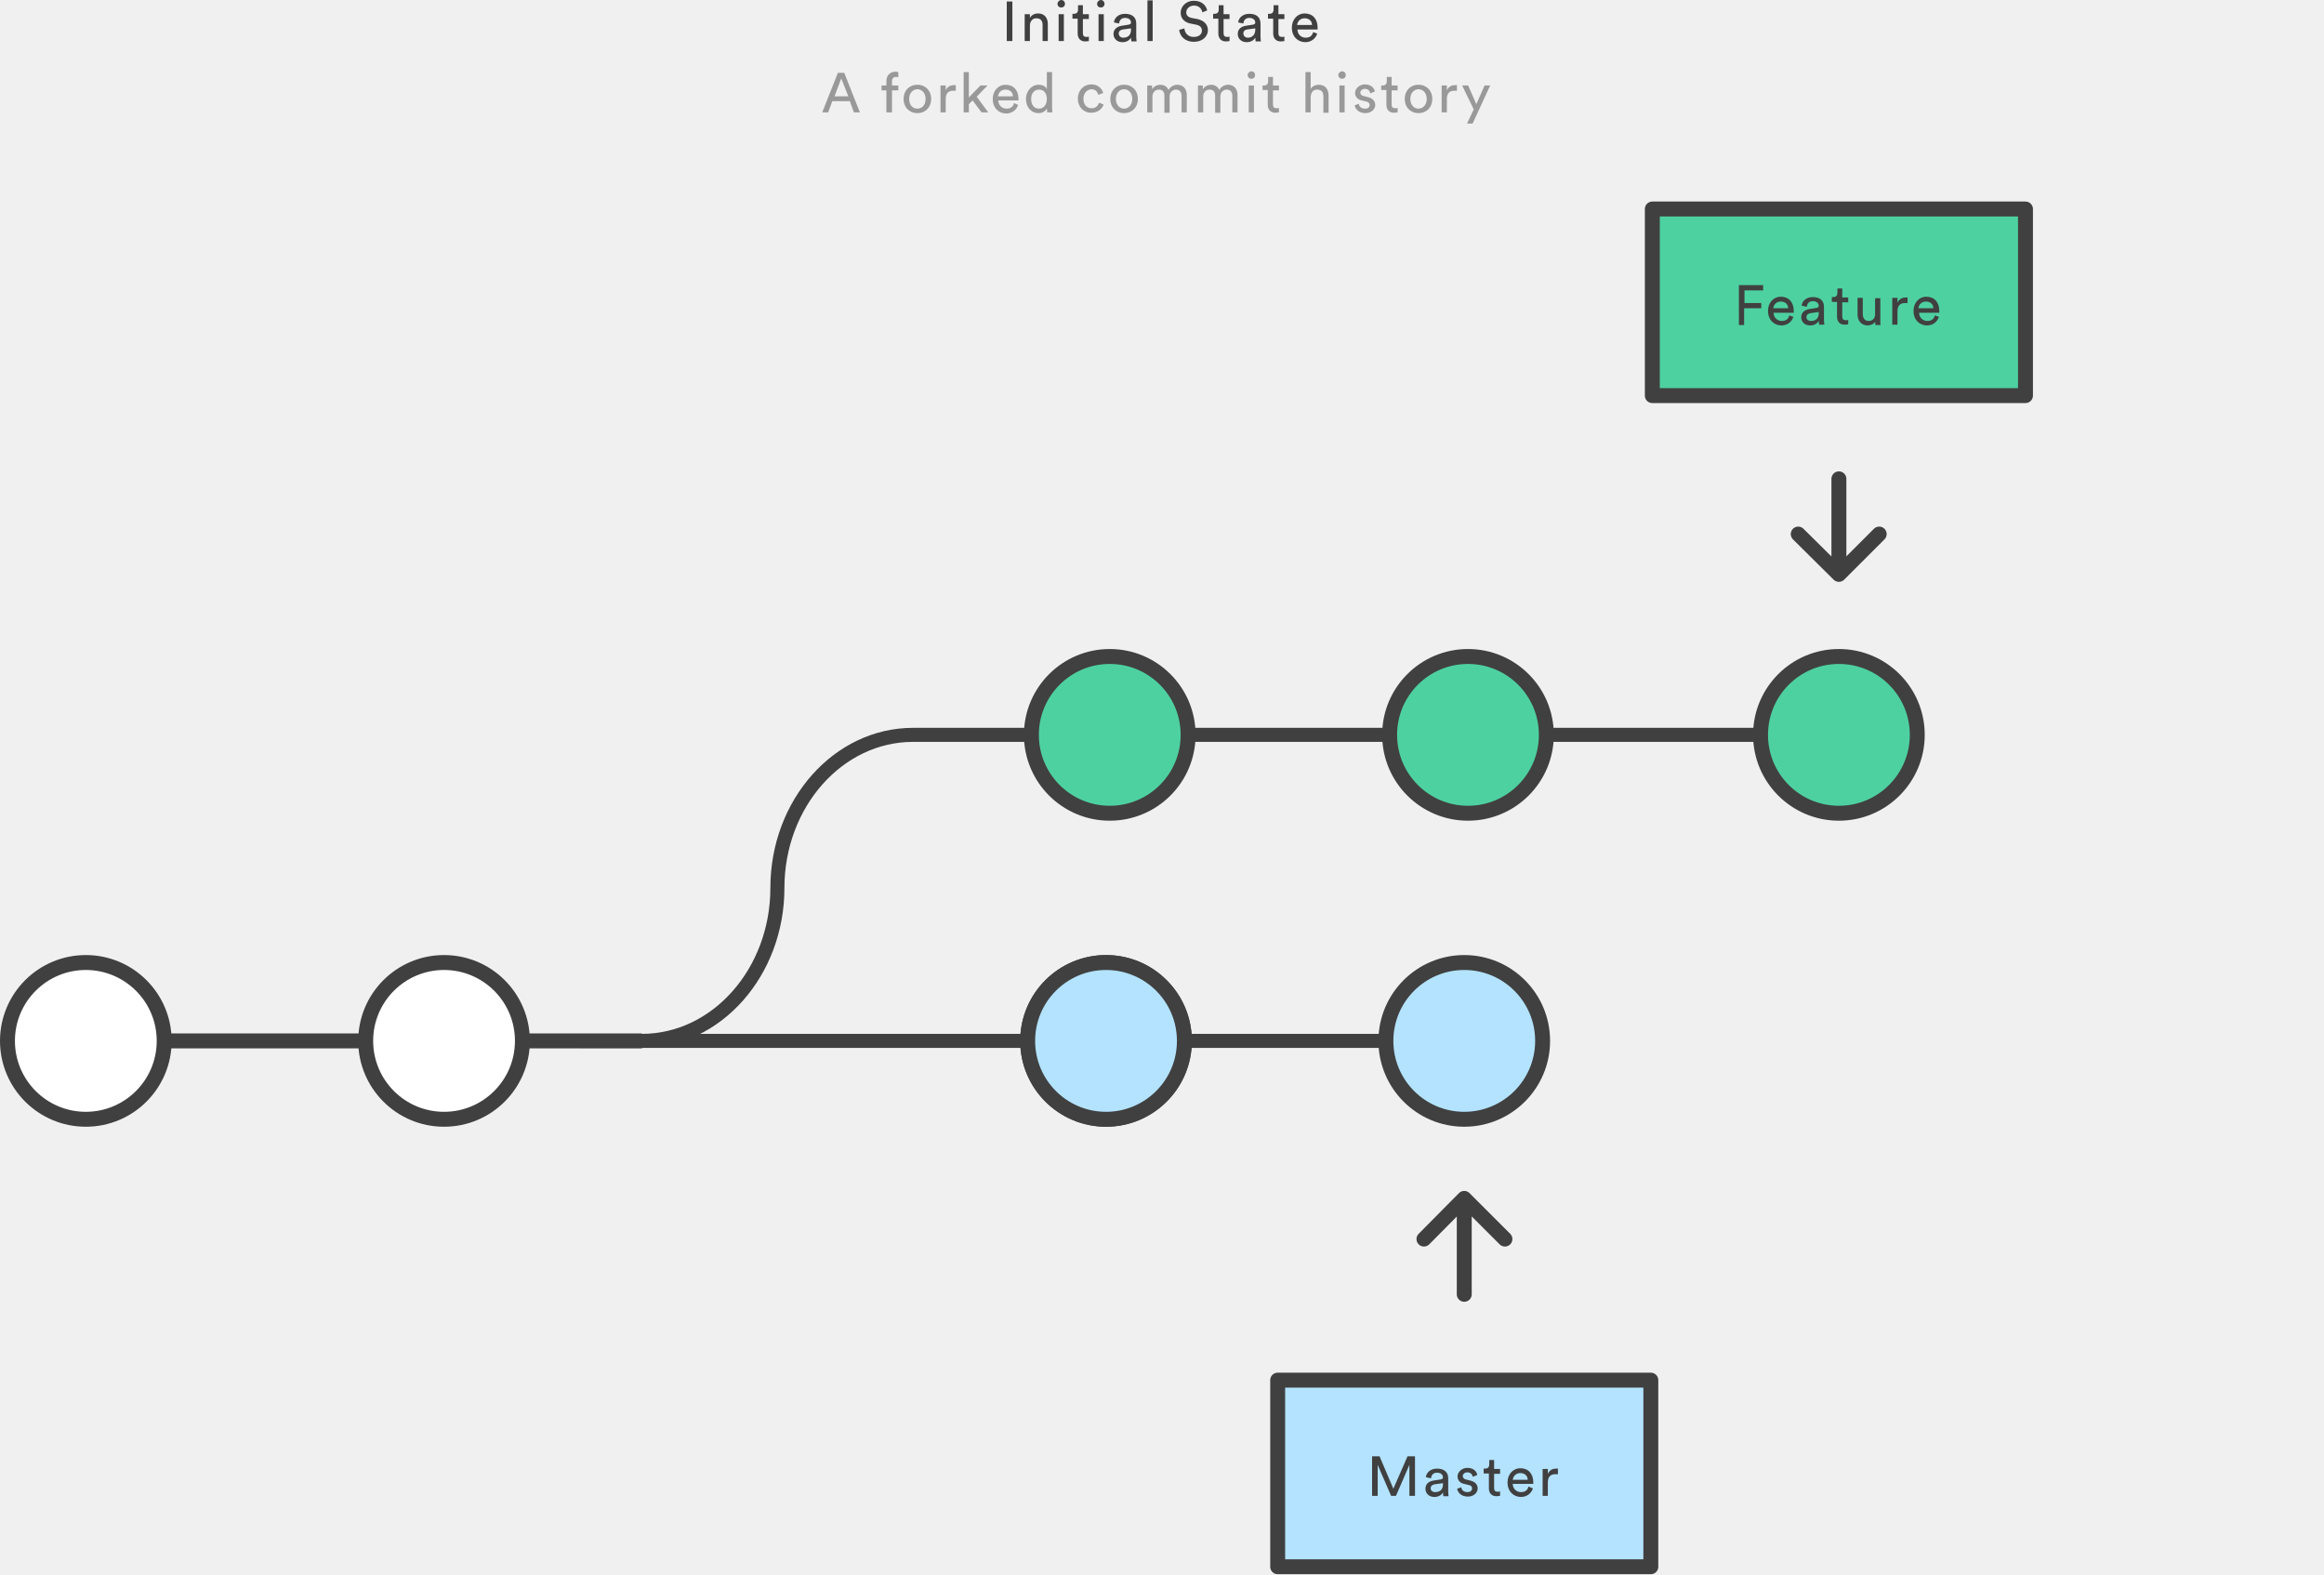
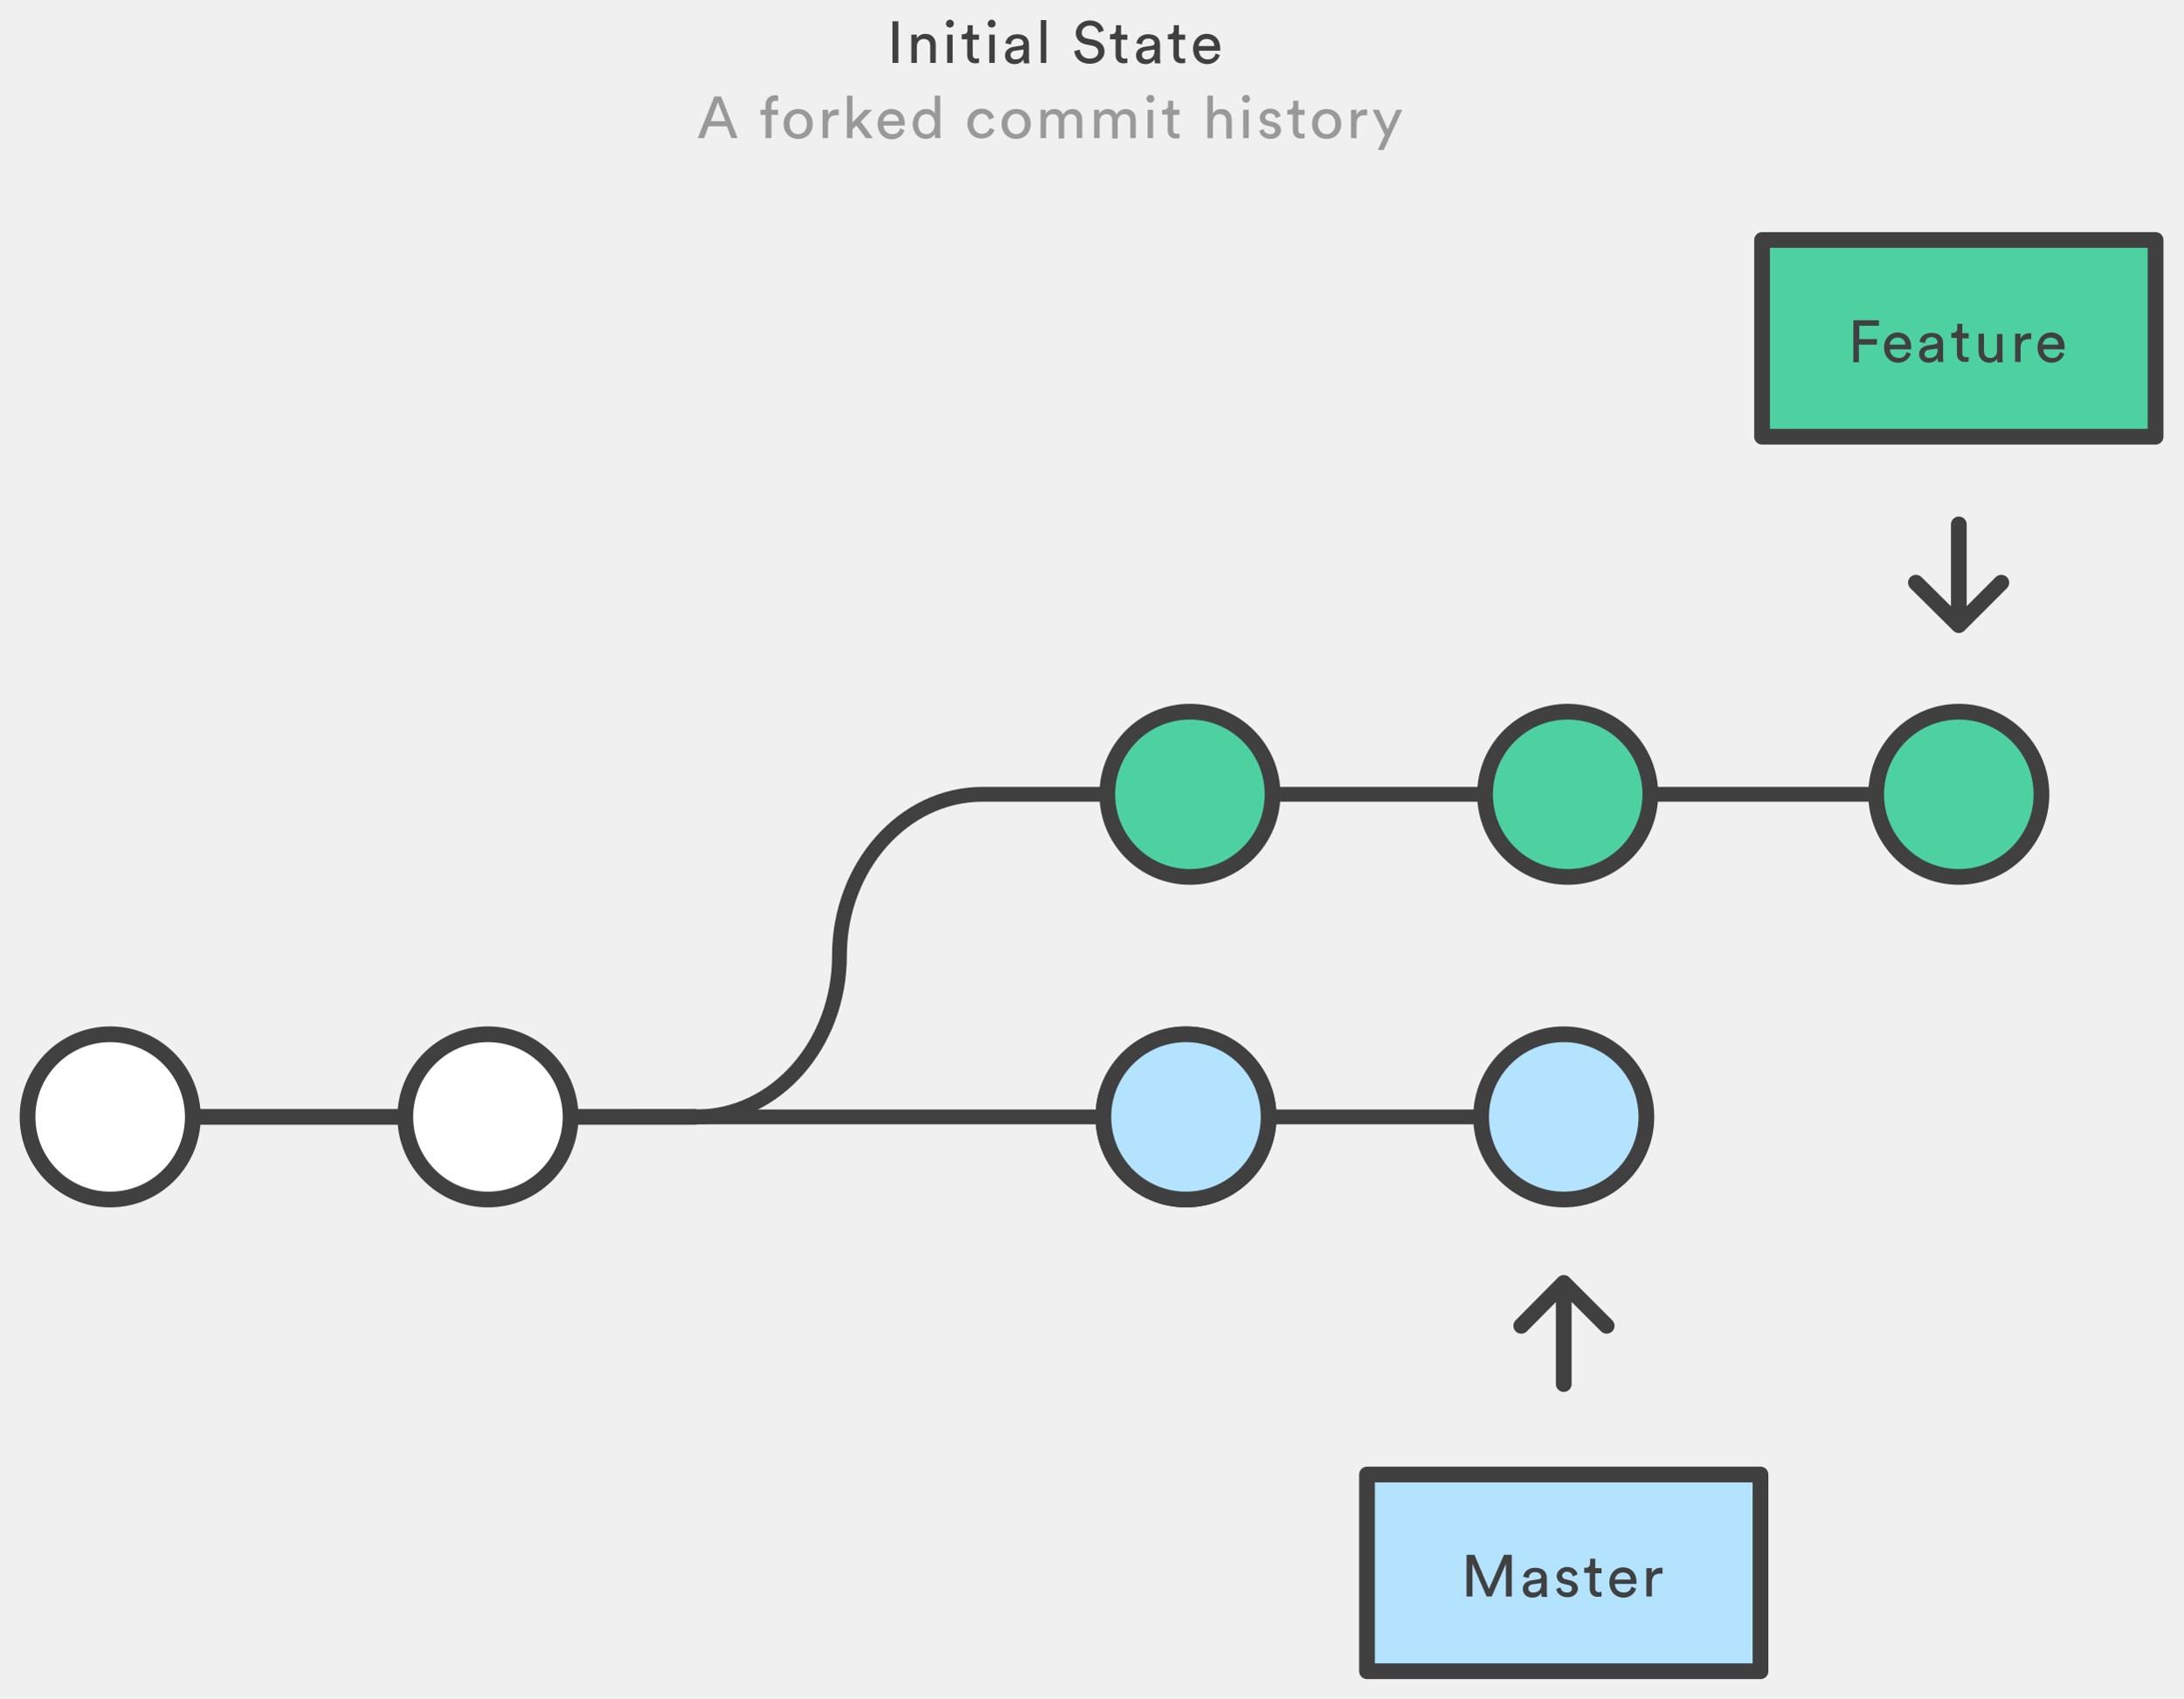
- <svg xmlns="http://www.w3.org/2000/svg" viewBox="0 0 622.8 421.8" id="svg2" version="1.1" width="622.8" height="421.8">
+ <svg xmlns="http://www.w3.org/2000/svg" viewBox="0 0 554.8 431.8" id="svg2" version="1.1" width="554.8" height="431.8">
  <defs id="defs134" />
  <style id="style4">.st0{display:none;} .st1{display:inline;} .st2{fill:#FFFFFF;} .st3{fill:none;stroke:#9882CE;stroke-width:4;stroke-miterlimit:10;} .st4{fill:#FFFFFF;stroke:#404040;stroke-width:4;stroke-linejoin:round;stroke-miterlimit:10;} .st5{fill:#4ED1A1;stroke:#404040;stroke-width:4;stroke-linecap:round;stroke-linejoin:round;stroke-miterlimit:10;} .st6{fill:#B3E3FF;stroke:#404040;stroke-width:4;stroke-miterlimit:10;} .st7{fill:#FFFFFF;stroke:#6693ED;stroke-width:4;stroke-miterlimit:10;} .st8{fill:#FFFFFF;stroke:#404040;stroke-width:4;stroke-miterlimit:10;} .st9{fill:#404040;} .st10{fill:#404040;stroke:#404040;stroke-width:4;stroke-linejoin:round;stroke-miterlimit:10;} .st11{fill:none;stroke:#404040;stroke-width:4;stroke-linecap:round;stroke-linejoin:round;stroke-miterlimit:10;} .st12{fill:#999999;} .st13{fill:#B18BE8;stroke:#404040;stroke-width:4;stroke-linecap:round;stroke-linejoin:round;stroke-miterlimit:10;} .st14{fill:none;stroke:#404040;stroke-width:4;stroke-miterlimit:10;} .st15{fill:#4ED1A1;stroke:#404040;stroke-width:4;stroke-miterlimit:10;} .st16{fill:#B3E3FF;stroke:#404040;stroke-width:4;stroke-linejoin:round;stroke-miterlimit:10;} .st17{fill:#FFFFFF;stroke:#404040;stroke-width:4;stroke-linecap:round;stroke-linejoin:round;stroke-miterlimit:10;} .st18{fill:none;stroke:#CCCCCC;stroke-width:4;stroke-linecap:round;stroke-linejoin:round;stroke-miterlimit:10;} .st19{fill:#FFFFFF;stroke:#CCCCCC;stroke-width:4;stroke-linecap:round;stroke-linejoin:round;stroke-miterlimit:10;} .st20{fill:#59AFE1;stroke:#404040;stroke-width:4;stroke-linejoin:round;stroke-miterlimit:10;} .st21{fill:none;stroke:#CCCCCC;stroke-linecap:round;stroke-linejoin:round;stroke-miterlimit:10;}</style>
-   <path class="st9" d="m 269.8,11 0,-10.6 1.5,0 0,10.6 z m 6.2,0 -1.4,0 0,-7.2 1.4,0 0,1 c 0.5,-0.9 1.4,-1.2 2.2,-1.2 1.7,0 2.6,1.2 2.6,2.8 l 0,4.6 -1.4,0 0,-4.3 c 0,-1 -0.4,-1.8 -1.7,-1.8 -1.1,0 -1.7,0.9 -1.7,2 z m 8.4,-11 c 0.6,0 1,0.5 1,1 0,0.6 -0.4,1 -1,1 -0.6,0 -1,-0.4 -1,-1 0,-0.5 0.5,-1 1,-1 z m -0.7,11 0,-7.2 1.4,0 0,7.2 z m 6.5,-7.2 1.6,0 0,1.3 -1.6,0 0,3.8 c 0,0.7 0.3,1 1,1 0.2,0 0.4,0 0.6,-0.1 l 0,1.2 c -0.1,0 -0.5,0.1 -1,0.1 -1.2,0 -2,-0.8 -2,-2.1 l 0,-4 -1.4,0 0,-1.3 0.4,0 c 0.8,0 1.1,-0.5 1.1,-1.1 l 0,-1.2 1.3,0 z M 295,0 c 0.6,0 1,0.5 1,1 0,0.6 -0.4,1 -1,1 -0.6,0 -1,-0.4 -1,-1 0,-0.5 0.5,-1 1,-1 z m -0.6,11 0,-7.2 1.4,0 0,7.2 z m 6.2,-4.1 1.9,-0.3 c 0.4,-0.1 0.6,-0.3 0.6,-0.5 0,-0.7 -0.5,-1.3 -1.6,-1.3 -1,0 -1.5,0.6 -1.6,1.5 L 298.5,6 c 0.2,-1.4 1.4,-2.3 3,-2.3 2.2,0 3,1.2 3,2.6 l 0,3.6 c 0,0.6 0.1,1 0.1,1.2 l -1.4,0 c 0,-0.2 -0.1,-0.4 -0.1,-1 -0.3,0.5 -1,1.2 -2.3,1.2 -1.5,0 -2.4,-1 -2.4,-2.2 0,-1.3 1,-2 2.2,-2.2 z m 2.5,1 0,-0.3 -2.2,0.3 c -0.6,0.1 -1.1,0.4 -1.1,1.1 0,0.5 0.4,1.1 1.2,1.1 1.2,0 2.1,-0.6 2.1,-2.2 z m 4.4,3.1 0,-10.9 1.4,0 0,10.9 z m 14.7,-7.7 c -0.1,-0.8 -0.8,-1.8 -2.2,-1.8 -1.2,0 -2.1,0.8 -2.1,1.8 0,0.8 0.5,1.3 1.4,1.5 l 1.6,0.3 c 1.8,0.4 2.8,1.5 2.8,3 0,1.6 -1.4,3.1 -3.7,3.1 -2.6,0 -3.8,-1.6 -4,-3.2 l 1.4,-0.4 c 0.1,1.2 0.9,2.3 2.5,2.3 1.5,0 2.2,-0.8 2.2,-1.7 0,-0.8 -0.5,-1.4 -1.6,-1.6 L 319,6.3 C 317.5,6 316.4,5 316.4,3.4 c 0,-1.7 1.5,-3.2 3.5,-3.2 2.4,0 3.4,1.5 3.6,2.6 z m 5.7,0.5 1.6,0 0,1.3 -1.6,0 0,3.8 c 0,0.7 0.3,1 1,1 0.2,0 0.4,0 0.6,-0.1 l 0,1.2 c -0.1,0 -0.5,0.1 -1,0.1 -1.2,0 -2,-0.8 -2,-2.1 l 0,-4 -1.4,0 0,-1.3 0.4,0 c 0.8,0 1.1,-0.5 1.1,-1.1 l 0,-1.2 1.3,0 z m 6,3.1 1.9,-0.3 c 0.4,-0.1 0.6,-0.3 0.6,-0.5 0,-0.7 -0.5,-1.3 -1.6,-1.3 -1,0 -1.5,0.6 -1.6,1.5 L 331.8,6 c 0.2,-1.4 1.4,-2.3 3,-2.3 2.2,0 3,1.2 3,2.6 l 0,3.6 c 0,0.6 0.1,1 0.1,1.2 l -1.4,0 c 0,-0.2 -0.1,-0.4 -0.1,-1 -0.3,0.5 -1,1.2 -2.3,1.2 -1.5,0 -2.4,-1 -2.4,-2.2 0,-1.3 0.9,-2 2.2,-2.2 z m 2.5,1 0,-0.3 -2.2,0.3 c -0.6,0.1 -1,0.4 -1,1.1 0,0.5 0.4,1.1 1.2,1.1 1,0 2,-0.6 2,-2.2 z m 6.2,-4.1 1.6,0 0,1.3 -1.6,0 0,3.8 c 0,0.7 0.3,1 1,1 0.2,0 0.4,0 0.6,-0.1 l 0,1.2 c -0.1,0 -0.5,0.1 -1,0.1 -1.2,0 -2,-0.8 -2,-2.1 l 0,-4 -1.4,0 0,-1.3 0.4,0 c 0.8,0 1.1,-0.5 1.1,-1.1 l 0,-1.2 1.3,0 z M 353,9 c -0.4,1.3 -1.6,2.3 -3.2,2.3 -1.9,0 -3.6,-1.4 -3.6,-3.9 0,-2.3 1.6,-3.8 3.4,-3.8 2.2,0 3.5,1.5 3.5,3.8 l 0,0.5 -5.4,0 c 0,1.3 1,2.2 2.2,2.2 1.2,0 1.8,-0.6 2,-1.5 z m -1.4,-2.3 c 0,-1 -0.7,-1.8 -2,-1.8 -1.2,0 -1.9,0.9 -2,1.8 z" id="path18" style="fill:#404040" />
-   <path class="st14" d="m 208.333,237.9 c 0,22.6 -16.305,41 -36.333,41 m 36.333,-41 c 0,-22.6 16.305,-41 36.333,-41 l 242.277,0" id="path20" style="fill:none;stroke:#404040;stroke-width:3.765;stroke-miterlimit:10" />
-   <circle class="st15" cx="297.4" cy="196.9" r="21" id="circle22" style="fill:#4ed1a1;stroke:#404040;stroke-width:4;stroke-miterlimit:10" />
-   <circle class="st15" cx="393.4" cy="196.9" r="21" id="circle24" style="fill:#4ed1a1;stroke:#404040;stroke-width:4;stroke-miterlimit:10" />
-   <path class="st6" d="M 2,278.9 172,278.9" id="path26" style="fill:#b3e3ff;stroke:#404040;stroke-width:4;stroke-miterlimit:10" />
-   <circle class="st8" cx="23" cy="278.9" r="21" id="circle28" style="fill:#ffffff;stroke:#404040;stroke-width:4;stroke-miterlimit:10" />
-   <circle class="st8" cx="119" cy="278.9" r="21" id="circle30" style="fill:#ffffff;stroke:#404040;stroke-width:4;stroke-miterlimit:10" />
-   <circle class="st15" cx="492.8" cy="196.9" r="21" id="circle34" style="fill:#4ed1a1;stroke:#404040;stroke-width:4;stroke-miterlimit:10" />
-   <path class="st6" d="m 155.3,278.9 256.55,0" id="path36" style="fill:#b3e3ff;stroke:#404040;stroke-width:3.762;stroke-miterlimit:10" />
-   <circle class="st6" cx="296.4" cy="278.9" r="21" id="circle38" style="fill:#b3e3ff;stroke:#404040;stroke-width:4;stroke-miterlimit:10" />
-   <circle class="st16" cx="392.4" cy="278.9" r="21" id="circle40" style="fill:#b3e3ff;stroke:#404040;stroke-width:4;stroke-linejoin:round;stroke-miterlimit:10" />
-   <circle class="st16" cx="296.4" cy="278.9" r="21" id="circle42" style="fill:#b3e3ff;stroke:#404040;stroke-width:4;stroke-linejoin:round;stroke-miterlimit:10" />
-   <path class="st5" d="m 442.8,56 100,0 0,50 -100,0 z" id="path44" style="fill:#4ed1a1;stroke:#404040;stroke-width:4;stroke-linecap:round;stroke-linejoin:round;stroke-miterlimit:10" />
-   <path class="st9" d="m 466,87 0,-10.6 6.5,0 0,1.4 -5,0 0,3.4 4.5,0 0,1.4 -4.6,0 0,4.5 -1.4,0 z m 14.6,-2.1 c -0.4,1.3 -1.6,2.3 -3.2,2.3 -1.9,0 -3.6,-1.4 -3.6,-3.9 0,-2.3 1.6,-3.8 3.4,-3.8 2.2,0 3.5,1.5 3.5,3.8 l 0,0.5 -5.4,0 c 0,1.3 1,2.2 2.2,2.2 1.2,0 1.8,-0.6 2,-1.5 l 1.1,0.4 z m -1.4,-2.3 c 0,-1 -0.7,-1.8 -2,-1.8 -1.2,0 -1.9,0.9 -2,1.8 l 4,0 z m 5.7,0.2 1.9,-0.3 c 0.4,-0.1 0.6,-0.3 0.6,-0.5 0,-0.7 -0.5,-1.3 -1.6,-1.3 -1,0 -1.5,0.6 -1.6,1.5 l -1.4,-0.3 c 0.2,-1.4 1.4,-2.3 3,-2.3 2.2,0 3,1.2 3,2.6 l 0,3.6 c 0,0.6 0.1,1 0.1,1.2 l -1.4,0 c 0,-0.2 -0.1,-0.5 -0.1,-1 -0.3,0.5 -1,1.2 -2.3,1.2 -1.5,0 -2.4,-1 -2.4,-2.2 0,-1.3 1,-2 2.2,-2.2 z m 2.5,1.1 0,-0.3 -2.2,0.3 c -0.6,0.1 -1.1,0.4 -1.1,1.1 0,0.5 0.4,1 1.2,1 1.2,0 2.1,-0.6 2.1,-2.1 z m 6.3,-4.2 1.6,0 0,1.3 -1.6,0 0,3.8 c 0,0.7 0.3,1 1,1 0.2,0 0.4,0 0.6,-0.1 l 0,1.2 c -0.1,0 -0.5,0.1 -1,0.1 -1.2,0 -2,-0.8 -2,-2.1 l 0,-4 -1.4,0 0,-1.3 0.4,0 c 0.8,0 1.1,-0.5 1.1,-1.1 l 0,-1.2 1.3,0 0,2.4 z m 6.8,7.5 c -1.7,0 -2.7,-1.3 -2.7,-2.9 l 0,-4.5 1.4,0 0,4.3 c 0,1 0.4,1.9 1.6,1.9 1.1,0 1.7,-0.8 1.7,-1.8 l 0,-4.3 1.4,0 0,5.9 c 0,0.6 0,1.1 0.1,1.3 l -1.4,0 c 0,-0.2 -0.1,-0.6 -0.1,-0.9 -0.3,0.6 -1.2,1 -2,1 z m 10.6,-6 -0.6,0 c -1.2,0 -2,0.6 -2,2.2 l 0,3.6 -1.4,0 0,-7.2 1.4,0 0,1.3 c 0.5,-1.1 1.4,-1.4 2.2,-1.4 l 0.5,0 0,1.5 z m 8.5,3.7 c -0.4,1.3 -1.6,2.3 -3.2,2.3 -1.9,0 -3.6,-1.4 -3.6,-3.9 0,-2.3 1.6,-3.8 3.4,-3.8 2.2,0 3.5,1.5 3.5,3.8 l 0,0.5 -5.4,0 c 0,1.3 1,2.2 2.2,2.2 1.2,0 1.8,-0.6 2,-1.5 l 1.1,0.4 z m -1.5,-2.3 c 0,-1 -0.7,-1.8 -2,-1.8 -1.2,0 -1.9,0.9 -2,1.8 l 4,0 z" id="path46" style="fill:#404040" />
-   <path class="st11" d="m 492.8,151.8 0,-23.5 m 10.8,14.8 -10.8,10.8 -10.9,-10.8" id="path48" style="fill:none;stroke:#404040;stroke-width:4;stroke-linecap:round;stroke-linejoin:round;stroke-miterlimit:10" />
-   <path class="st16" d="m 342.4,369.8 100,0 0,50 -100,0 z" id="path50" style="fill:#b3e3ff;stroke:#404040;stroke-width:4;stroke-linejoin:round;stroke-miterlimit:10" />
-   <path class="st9" d="m 377.7,400.8 0,-8.3 -3.6,8.3 -1.3,0 -3.6,-8.3 0,8.3 -1.5,0 0,-10.6 2,0 3.7,8.7 3.8,-8.7 2,0 0,10.6 -1.5,0 z m 6.5,-4.1 1.9,-0.3 c 0.4,-0.1 0.6,-0.3 0.6,-0.5 0,-0.7 -0.5,-1.3 -1.6,-1.3 -1,0 -1.5,0.6 -1.6,1.5 l -1.4,-0.3 c 0.2,-1.4 1.4,-2.3 3,-2.3 2.2,0 3,1.2 3,2.6 l 0,3.6 c 0,0.6 0.1,1 0.1,1.2 l -1.4,0 c 0,-0.2 -0.1,-0.5 -0.1,-1 -0.3,0.5 -1,1.2 -2.3,1.2 -1.5,0 -2.4,-1 -2.4,-2.2 0,-1.3 0.9,-2 2.2,-2.2 z m 2.5,1 0,-0.3 -2.2,0.3 c -0.6,0.1 -1.1,0.4 -1.1,1.1 0,0.5 0.4,1 1.2,1 1.1,0 2.1,-0.5 2.1,-2.1 z m 4.9,0.8 c 0.1,0.8 0.7,1.3 1.7,1.3 0.8,0 1.2,-0.5 1.2,-1 0,-0.5 -0.3,-0.8 -0.9,-0.9 l -1.2,-0.3 c -1.1,-0.2 -1.8,-1 -1.8,-2 0,-1.2 1.2,-2.3 2.6,-2.3 2,0 2.6,1.3 2.7,1.9 l -1.2,0.5 c -0.1,-0.4 -0.4,-1.2 -1.5,-1.2 -0.7,0 -1.2,0.5 -1.2,1 0,0.4 0.3,0.8 0.8,0.9 l 1.2,0.3 c 1.3,0.3 2,1.1 2,2.1 0,1 -0.9,2.2 -2.6,2.2 -2,0 -2.8,-1.3 -2.9,-2.1 l 1.1,-0.4 z m 8.8,-4.9 1.6,0 0,1.3 -1.6,0 0,3.8 c 0,0.7 0.3,1 1,1 0.2,0 0.4,0 0.6,-0.1 l 0,1.2 c -0.1,0 -0.5,0.1 -1,0.1 -1.2,0 -2,-0.8 -2,-2.1 l 0,-4 -1.4,0 0,-1.3 0.4,0 c 0.8,0 1.1,-0.5 1.1,-1.1 l 0,-1.2 1.3,0 0,2.4 z m 10.4,5.2 c -0.4,1.3 -1.6,2.3 -3.2,2.3 -1.9,0 -3.6,-1.4 -3.6,-3.9 0,-2.3 1.6,-3.8 3.4,-3.8 2.2,0 3.5,1.5 3.5,3.8 l 0,0.4 -5.5,0 c 0,1.3 1,2.2 2.2,2.2 1.2,0 1.8,-0.6 2,-1.5 l 1.2,0.5 z m -1.4,-2.3 c 0,-1 -0.7,-1.8 -2,-1.8 -1.2,0 -1.9,0.9 -2,1.8 l 4,0 z m 8,-1.5 -0.6,0 c -1.2,0 -2,0.6 -2,2.2 l 0,3.6 -1.4,0 0,-7.2 1.4,0 0,1.3 c 0.5,-1.1 1.4,-1.4 2.2,-1.4 l 0.5,0 0,1.5 z" id="path52" style="fill:#404040" />
-   <path class="st11" d="m 392.4,323.3 0,23.5 M 381.6,332 392.4,321.1 403.3,332" id="path54" style="fill:none;stroke:#404040;stroke-width:4;stroke-linecap:round;stroke-linejoin:round;stroke-miterlimit:10" />
-   <path class="st12" d="m 227.742,27.11 -4.7,0 -1.1,3 -1.6,0 4.2,-10.6 1.7,0 4.2,10.6 -1.6,0 -1.1,-3 z m -4.1,-1.3 3.7,0 -1.9,-4.8 -1.8,4.8 z m 15.4,-1.6 0,5.9 -1.5,0 0,-5.9 -1.3,0 0,-1.3 1.3,0 0,-1.2 c 0,-1.6 1.1,-2.5 2.4,-2.5 0.5,0 0.8,0.1 0.8,0.2 l 0,1.3 c -0.1,0 -0.3,-0.1 -0.6,-0.1 -0.5,0 -1.1,0.2 -1.1,1.2 l 0,1.1 1.7,0 0,1.3 -1.7,0 z m 10.5,2.3 c 0,2.2 -1.5,3.8 -3.7,3.8 -2.2,0 -3.7,-1.6 -3.7,-3.8 0,-2.2 1.5,-3.8 3.7,-3.8 2.2,0 3.7,1.6 3.7,3.8 z m -1.5,0 c 0,-1.7 -1.1,-2.6 -2.2,-2.6 -1.1,0 -2.2,0.9 -2.2,2.6 0,1.7 1,2.6 2.2,2.6 1.2,0 2.2,-0.9 2.2,-2.6 z m 8,-2.2 -0.6,0 c -1.2,0 -2,0.6 -2,2.2 l 0,3.6 -1.4,0 0,-7.2 1.4,0 0,1.3 c 0.5,-1.1 1.4,-1.4 2.2,-1.4 l 0.5,0 0,1.5 z m 5.7,1.6 3.1,4.2 -1.8,0 -2.4,-3.2 -1,1 0,2.2 -1.4,0 0,-10.8 1.4,0 0,6.8 3.1,-3.2 1.9,0 -2.9,3 z m 11.1,2.2 c -0.4,1.3 -1.6,2.3 -3.2,2.3 -1.9,0 -3.6,-1.4 -3.6,-3.9 0,-2.3 1.6,-3.8 3.4,-3.8 2.2,0 3.5,1.5 3.5,3.8 l 0,0.4 -5.4,0 c 0,1.3 1,2.2 2.2,2.2 1.2,0 1.8,-0.6 2,-1.5 l 1.1,0.5 z m -1.4,-2.3 c 0,-1 -0.7,-1.8 -2,-1.8 -1.2,0 -1.9,0.9 -2,1.8 l 4,0 z m 9.1,3.2 c -0.3,0.7 -1.1,1.3 -2.2,1.3 -2.1,0 -3.4,-1.7 -3.4,-3.8 0,-2 1.4,-3.8 3.4,-3.8 1.3,0 2,0.6 2.2,1.2 l 0,-4.6 1.4,0 0,9.5 c 0,0.7 0.1,1.2 0.1,1.3 l -1.4,0 c 0,-0.2 -0.1,-0.5 -0.1,-1 l 0,-0.1 z m -2.1,0.1 c 1.3,0 2.1,-1.1 2.1,-2.6 0,-1.5 -0.8,-2.5 -2.1,-2.5 -1.3,0 -2.1,1 -2.1,2.5 0,1.5 0.7,2.6 2.1,2.6 z m 11.9,-2.6 c 0,1.6 1,2.5 2.2,2.5 1.3,0 1.8,-0.9 2,-1.5 l 1.2,0.5 c -0.3,1 -1.4,2.2 -3.3,2.2 -2.1,0 -3.6,-1.6 -3.6,-3.8 0,-2.2 1.6,-3.8 3.6,-3.8 1.9,0 2.9,1.2 3.2,2.3 l -1.3,0.5 c -0.2,-0.7 -0.7,-1.5 -1.9,-1.5 -1,0.1 -2.1,0.9 -2.1,2.6 z m 14.6,0 c 0,2.2 -1.5,3.8 -3.7,3.8 -2.2,0 -3.7,-1.6 -3.7,-3.8 0,-2.2 1.5,-3.8 3.7,-3.8 2.2,0 3.7,1.6 3.7,3.8 z m -1.5,0 c 0,-1.7 -1.1,-2.6 -2.2,-2.6 -1.1,0 -2.2,0.9 -2.2,2.6 0,1.7 1.1,2.6 2.2,2.6 1.1,0 2.2,-0.9 2.2,-2.6 z m 4,3.6 0,-7.2 1.3,0 0,1 c 0.5,-0.8 1.4,-1.2 2.2,-1.2 0.9,0 1.8,0.4 2.2,1.4 0.6,-1 1.5,-1.4 2.4,-1.4 1.3,0 2.5,0.9 2.5,2.7 l 0,4.7 -1.4,0 0,-4.5 c 0,-0.9 -0.5,-1.6 -1.5,-1.6 -1,0 -1.7,0.8 -1.7,1.8 l 0,4.4 -1.4,0 0,-4.6 c 0,-0.9 -0.4,-1.6 -1.5,-1.6 -1,0 -1.7,0.8 -1.7,1.8 l 0,4.3 -1.4,0 z m 13.6,0 0,-7.2 1.3,0 0,1 c 0.5,-0.8 1.4,-1.2 2.2,-1.2 0.9,0 1.8,0.4 2.2,1.4 0.6,-1 1.5,-1.4 2.4,-1.4 1.3,0 2.5,0.9 2.5,2.7 l 0,4.7 -1.4,0 0,-4.5 c 0,-0.9 -0.5,-1.6 -1.5,-1.6 -1,0 -1.7,0.8 -1.7,1.8 l 0,4.4 -1.4,0 0,-4.6 c 0,-0.9 -0.4,-1.6 -1.5,-1.6 -1,0 -1.7,0.8 -1.7,1.8 l 0,4.3 -1.4,0 z m 14.3,-11 c 0.6,0 1,0.4 1,1 0,0.6 -0.4,1 -1,1 -0.6,0 -1,-0.5 -1,-1 0,-0.5 0.5,-1 1,-1 z m -0.7,11 0,-7.2 1.4,0 0,7.2 -1.4,0 z m 6.5,-7.2 1.6,0 0,1.3 -1.6,0 0,3.8 c 0,0.7 0.3,1 1,1 0.2,0 0.4,0 0.6,-0.1 l 0,1.2 c -0.1,0 -0.5,0.1 -1,0.1 -1.2,0 -2,-0.8 -2,-2.1 l 0,-4 -1.4,0 0,-1.2 0.4,0 c 0.8,0 1.1,-0.5 1.1,-1.1 l 0,-1.2 1.3,0 0,2.3 z m 10.1,7.2 -1.4,0 0,-10.8 1.4,0 0,4.5 c 0.5,-0.8 1.4,-1.1 2.2,-1.1 1.7,0 2.6,1.2 2.6,2.9 l 0,4.6 -1.4,0 0,-4.4 c 0,-1 -0.4,-1.8 -1.7,-1.8 -1.1,0 -1.6,0.8 -1.7,1.9 l 0,4.2 z m 8.4,-11 c 0.6,0 1,0.4 1,1 0,0.6 -0.4,1 -1,1 -0.6,0 -1,-0.5 -1,-1 0,-0.5 0.5,-1 1,-1 z m -0.7,11 0,-7.2 1.4,0 0,7.2 -1.4,0 z m 5.2,-2.3 c 0.1,0.8 0.7,1.3 1.7,1.3 0.8,0 1.2,-0.4 1.2,-1 0,-0.4 -0.3,-0.8 -0.9,-0.9 l -1.2,-0.3 c -1.1,-0.2 -1.8,-1 -1.8,-2 0,-1.2 1.2,-2.3 2.6,-2.3 2,0 2.6,1.3 2.7,1.9 l -1.2,0.5 c -0.1,-0.4 -0.4,-1.2 -1.5,-1.2 -0.7,0 -1.2,0.5 -1.2,1 0,0.4 0.3,0.8 0.8,0.9 l 1.2,0.3 c 1.3,0.3 2,1.1 2,2.1 0,1 -0.9,2.2 -2.6,2.2 -2,0 -2.8,-1.3 -2.9,-2.1 l 1.1,-0.4 z m 8.8,-4.9 1.6,0 0,1.3 -1.6,0 0,3.8 c 0,0.7 0.3,1 1,1 0.2,0 0.4,0 0.6,-0.1 l 0,1.2 c -0.1,0 -0.5,0.1 -1,0.1 -1.2,0 -2,-0.8 -2,-2.1 l 0,-4 -1.4,0 0,-1.2 0.4,0 c 0.8,0 1.1,-0.5 1.1,-1.1 l 0,-1.2 1.3,0 0,2.3 z m 10.9,3.6 c 0,2.2 -1.5,3.8 -3.7,3.8 -2.2,0 -3.7,-1.6 -3.7,-3.8 0,-2.2 1.5,-3.8 3.7,-3.8 2.2,0 3.7,1.6 3.7,3.8 z m -1.5,0 c 0,-1.7 -1.1,-2.6 -2.2,-2.6 -1.1,0 -2.2,0.9 -2.2,2.6 0,1.7 1.1,2.6 2.2,2.6 1.1,0 2.2,-0.9 2.2,-2.6 z m 8,-2.2 -0.6,0 c -1.2,0 -2,0.6 -2,2.2 l 0,3.6 -1.4,0 0,-7.2 1.4,0 0,1.3 c 0.5,-1.1 1.4,-1.4 2.2,-1.4 l 0.5,0 0,1.5 z m 2.8,8.8 1.8,-3.8 -3.1,-6.4 1.6,0 2.2,5 2.2,-5 1.5,0 -4.7,10.2 -1.5,0 z" id="path3485" style="fill:#999999" />
+   <path class="st9" d="M 226.8,16 V 5.4 h 1.5 V 16 Z m 6.2,0 h -1.4 V 8.8 h 1.4 v 1 c 0.5,-0.9 1.4,-1.2 2.2,-1.2 1.7,0 2.6,1.2 2.6,2.8 V 16 h -1.4 v -4.3 c 0,-1 -0.4,-1.8 -1.7,-1.8 -1.1,0 -1.7,0.9 -1.7,2 z m 8.4,-11 c 0.6,0 1,0.5 1,1 0,0.6 -0.4,1 -1,1 -0.6,0 -1,-0.4 -1,-1 0,-0.5 0.5,-1 1,-1 z m -0.7,11 V 8.8 h 1.4 V 16 Z m 6.5,-7.2 h 1.6 v 1.3 h -1.6 v 3.8 c 0,0.7 0.3,1 1,1 0.2,0 0.4,0 0.6,-0.1 V 16 c -0.1,0 -0.5,0.1 -1,0.1 -1.2,0 -2,-0.8 -2,-2.1 v -4 h -1.4 V 8.7 h 0.4 c 0.8,0 1.1,-0.5 1.1,-1.1 V 6.4 h 1.3 z M 252,5 c 0.6,0 1,0.5 1,1 0,0.6 -0.4,1 -1,1 -0.6,0 -1,-0.4 -1,-1 0,-0.5 0.5,-1 1,-1 z m -0.6,11 V 8.8 h 1.4 V 16 Z m 6.2,-4.1 1.9,-0.3 c 0.4,-0.1 0.6,-0.3 0.6,-0.5 0,-0.7 -0.5,-1.3 -1.6,-1.3 -1,0 -1.5,0.6 -1.6,1.5 L 255.5,11 c 0.2,-1.4 1.4,-2.3 3,-2.3 2.2,0 3,1.2 3,2.6 v 3.6 c 0,0.6 0.1,1 0.1,1.2 h -1.4 c 0,-0.2 -0.1,-0.4 -0.1,-1 -0.3,0.5 -1,1.2 -2.3,1.2 -1.5,0 -2.4,-1 -2.4,-2.2 0,-1.3 1,-2 2.2,-2.2 z m 2.5,1 v -0.3 l -2.2,0.3 c -0.6,0.1 -1.1,0.4 -1.1,1.1 0,0.5 0.4,1.1 1.2,1.1 1.2,0 2.1,-0.6 2.1,-2.2 z m 4.4,3.1 V 5.1 h 1.4 V 16 Z m 14.7,-7.7 c -0.1,-0.8 -0.8,-1.8 -2.2,-1.8 -1.2,0 -2.1,0.8 -2.1,1.8 0,0.8 0.5,1.3 1.4,1.5 l 1.6,0.3 c 1.8,0.4 2.8,1.5 2.8,3 0,1.6 -1.4,3.1 -3.7,3.1 -2.6,0 -3.8,-1.6 -4,-3.2 l 1.4,-0.4 c 0.1,1.2 0.9,2.3 2.5,2.3 1.5,0 2.2,-0.8 2.2,-1.7 0,-0.8 -0.5,-1.4 -1.6,-1.6 L 276,11.3 c -1.5,-0.3 -2.6,-1.3 -2.6,-2.9 0,-1.7 1.5,-3.2 3.5,-3.2 2.4,0 3.4,1.5 3.6,2.6 z m 5.7,0.5 h 1.6 v 1.3 h -1.6 v 3.8 c 0,0.7 0.3,1 1,1 0.2,0 0.4,0 0.6,-0.1 V 16 c -0.1,0 -0.5,0.1 -1,0.1 -1.2,0 -2,-0.8 -2,-2.1 v -4 h -1.4 V 8.7 h 0.4 c 0.8,0 1.1,-0.5 1.1,-1.1 V 6.4 h 1.3 z m 6,3.1 1.9,-0.3 c 0.4,-0.1 0.6,-0.3 0.6,-0.5 0,-0.7 -0.5,-1.3 -1.6,-1.3 -1,0 -1.5,0.6 -1.6,1.5 L 288.8,11 c 0.2,-1.4 1.4,-2.3 3,-2.3 2.2,0 3,1.2 3,2.6 v 3.6 c 0,0.6 0.1,1 0.1,1.2 h -1.4 c 0,-0.2 -0.1,-0.4 -0.1,-1 -0.3,0.5 -1,1.2 -2.3,1.2 -1.5,0 -2.4,-1 -2.4,-2.2 0,-1.3 0.9,-2 2.2,-2.2 z m 2.5,1 v -0.3 l -2.2,0.3 c -0.6,0.1 -1,0.4 -1,1.1 0,0.5 0.4,1.1 1.2,1.1 1,0 2,-0.6 2,-2.2 z m 6.2,-4.1 h 1.6 v 1.3 h -1.6 v 3.8 c 0,0.7 0.3,1 1,1 0.2,0 0.4,0 0.6,-0.1 V 16 c -0.1,0 -0.5,0.1 -1,0.1 -1.2,0 -2,-0.8 -2,-2.1 v -4 h -1.4 V 8.7 h 0.4 c 0.8,0 1.1,-0.5 1.1,-1.1 V 6.4 h 1.3 z M 310,14 c -0.4,1.3 -1.6,2.3 -3.2,2.3 -1.9,0 -3.6,-1.4 -3.6,-3.9 0,-2.3 1.6,-3.8 3.4,-3.8 2.2,0 3.5,1.5 3.5,3.8 v 0.5 h -5.4 c 0,1.3 1,2.2 2.2,2.2 1.2,0 1.8,-0.6 2,-1.5 z m -1.4,-2.3 c 0,-1 -0.7,-1.8 -2,-1.8 -1.2,0 -1.9,0.9 -2,1.8 z" id="path18" style="fill:#404040" />
+   <path class="st14" d="m 213.333,242.9 c 0,22.6 -16.305,41 -36.333,41 m 36.333,-41 c 0,-22.6 16.305,-41 36.333,-41 h 242.277" id="path20" style="fill:none;stroke:#404040;stroke-width:3.765;stroke-miterlimit:10" />
+   <circle class="st15" cx="302.4" cy="201.9" r="21" id="circle22" style="fill:#4ed1a1;stroke:#404040;stroke-width:4;stroke-miterlimit:10" />
+   <circle class="st15" cx="398.4" cy="201.9" r="21" id="circle24" style="fill:#4ed1a1;stroke:#404040;stroke-width:4;stroke-miterlimit:10" />
+   <path class="st6" d="M 7,283.9 H 177" id="path26" style="fill:#b3e3ff;stroke:#404040;stroke-width:4;stroke-miterlimit:10" />
+   <circle class="st8" cx="28" cy="283.9" r="21" id="circle28" style="fill:#ffffff;stroke:#404040;stroke-width:4;stroke-miterlimit:10" />
+   <circle class="st8" cx="124" cy="283.9" r="21" id="circle30" style="fill:#ffffff;stroke:#404040;stroke-width:4;stroke-miterlimit:10" />
+   <circle class="st15" cx="497.8" cy="201.9" r="21" id="circle34" style="fill:#4ed1a1;stroke:#404040;stroke-width:4;stroke-miterlimit:10" />
+   <path class="st6" d="M 160.3,283.9 H 416.85" id="path36" style="fill:#b3e3ff;stroke:#404040;stroke-width:3.762;stroke-miterlimit:10" />
+   <circle class="st6" cx="301.4" cy="283.9" r="21" id="circle38" style="fill:#b3e3ff;stroke:#404040;stroke-width:4;stroke-miterlimit:10" />
+   <circle class="st16" cx="397.4" cy="283.9" r="21" id="circle40" style="fill:#b3e3ff;stroke:#404040;stroke-width:4;stroke-linejoin:round;stroke-miterlimit:10" />
+   <circle class="st16" cx="301.4" cy="283.9" r="21" id="circle42" style="fill:#b3e3ff;stroke:#404040;stroke-width:4;stroke-linejoin:round;stroke-miterlimit:10" />
+   <path class="st5" d="m 447.8,61 h 100 v 50 h -100 z" id="path44" style="fill:#4ed1a1;stroke:#404040;stroke-width:4;stroke-linecap:round;stroke-linejoin:round;stroke-miterlimit:10" />
+   <path class="st9" d="M 471,92 V 81.4 h 6.5 v 1.4 h -5 v 3.4 h 4.5 v 1.4 h -4.6 v 4.5 H 471 Z m 14.6,-2.1 c -0.4,1.3 -1.6,2.3 -3.2,2.3 -1.9,0 -3.6,-1.4 -3.6,-3.9 0,-2.3 1.6,-3.8 3.4,-3.8 2.2,0 3.5,1.5 3.5,3.8 v 0.5 h -5.4 c 0,1.3 1,2.2 2.2,2.2 1.2,0 1.8,-0.6 2,-1.5 z m -1.4,-2.3 c 0,-1 -0.7,-1.8 -2,-1.8 -1.2,0 -1.9,0.9 -2,1.8 z m 5.7,0.2 1.9,-0.3 c 0.4,-0.1 0.6,-0.3 0.6,-0.5 0,-0.7 -0.5,-1.3 -1.6,-1.3 -1,0 -1.5,0.6 -1.6,1.5 l -1.4,-0.3 c 0.2,-1.4 1.4,-2.3 3,-2.3 2.2,0 3,1.2 3,2.6 v 3.6 c 0,0.6 0.1,1 0.1,1.2 h -1.4 c 0,-0.2 -0.1,-0.5 -0.1,-1 -0.3,0.5 -1,1.2 -2.3,1.2 -1.5,0 -2.4,-1 -2.4,-2.2 0,-1.3 1,-2 2.2,-2.2 z m 2.5,1.1 v -0.3 l -2.2,0.3 c -0.6,0.1 -1.1,0.4 -1.1,1.1 0,0.5 0.4,1 1.2,1 1.2,0 2.1,-0.6 2.1,-2.1 z m 6.3,-4.2 h 1.6 V 86 h -1.6 v 3.8 c 0,0.7 0.3,1 1,1 0.2,0 0.4,0 0.6,-0.1 v 1.2 c -0.1,0 -0.5,0.1 -1,0.1 -1.2,0 -2,-0.8 -2,-2.1 v -4 h -1.4 v -1.3 h 0.4 c 0.8,0 1.1,-0.5 1.1,-1.1 v -1.2 h 1.3 z m 6.8,7.5 c -1.7,0 -2.7,-1.3 -2.7,-2.9 v -4.5 h 1.4 v 4.3 c 0,1 0.4,1.9 1.6,1.9 1.1,0 1.7,-0.8 1.7,-1.8 v -4.3 h 1.4 v 5.9 c 0,0.6 0,1.1 0.1,1.3 h -1.4 c 0,-0.2 -0.1,-0.6 -0.1,-0.9 -0.3,0.6 -1.2,1 -2,1 z m 10.6,-6 h -0.6 c -1.2,0 -2,0.6 -2,2.2 V 92 h -1.4 v -7.2 h 1.4 v 1.3 c 0.5,-1.1 1.4,-1.4 2.2,-1.4 h 0.5 v 1.5 z m 8.5,3.7 c -0.4,1.3 -1.6,2.3 -3.2,2.3 -1.9,0 -3.6,-1.4 -3.6,-3.9 0,-2.3 1.6,-3.8 3.4,-3.8 2.2,0 3.5,1.5 3.5,3.8 v 0.5 h -5.4 c 0,1.3 1,2.2 2.2,2.2 1.2,0 1.8,-0.6 2,-1.5 z m -1.5,-2.3 c 0,-1 -0.7,-1.8 -2,-1.8 -1.2,0 -1.9,0.9 -2,1.8 z" id="path46" style="fill:#404040" />
+   <path class="st11" d="m 497.8,156.8 v -23.5 m 10.8,14.8 -10.8,10.8 -10.9,-10.8" id="path48" style="fill:none;stroke:#404040;stroke-width:4;stroke-linecap:round;stroke-linejoin:round;stroke-miterlimit:10" />
+   <path class="st16" d="m 347.4,374.8 h 100 v 50 h -100 z" id="path50" style="fill:#b3e3ff;stroke:#404040;stroke-width:4;stroke-linejoin:round;stroke-miterlimit:10" />
+   <path class="st9" d="m 382.7,405.8 v -8.3 l -3.6,8.3 h -1.3 l -3.6,-8.3 v 8.3 h -1.5 v -10.6 h 2 l 3.7,8.7 3.8,-8.7 h 2 v 10.6 z m 6.5,-4.1 1.9,-0.3 c 0.4,-0.1 0.6,-0.3 0.6,-0.5 0,-0.7 -0.5,-1.3 -1.6,-1.3 -1,0 -1.5,0.6 -1.6,1.5 l -1.4,-0.3 c 0.2,-1.4 1.4,-2.3 3,-2.3 2.2,0 3,1.2 3,2.6 v 3.6 c 0,0.6 0.1,1 0.1,1.2 h -1.4 c 0,-0.2 -0.1,-0.5 -0.1,-1 -0.3,0.5 -1,1.2 -2.3,1.2 -1.5,0 -2.4,-1 -2.4,-2.2 0,-1.3 0.9,-2 2.2,-2.2 z m 2.5,1 v -0.3 l -2.2,0.3 c -0.6,0.1 -1.1,0.4 -1.1,1.1 0,0.5 0.4,1 1.2,1 1.1,0 2.1,-0.5 2.1,-2.1 z m 4.9,0.8 c 0.1,0.8 0.7,1.3 1.7,1.3 0.8,0 1.2,-0.5 1.2,-1 0,-0.5 -0.3,-0.8 -0.9,-0.9 l -1.2,-0.3 c -1.1,-0.2 -1.8,-1 -1.8,-2 0,-1.2 1.2,-2.3 2.6,-2.3 2,0 2.6,1.3 2.7,1.9 l -1.2,0.5 c -0.1,-0.4 -0.4,-1.2 -1.5,-1.2 -0.7,0 -1.2,0.5 -1.2,1 0,0.4 0.3,0.8 0.8,0.9 l 1.2,0.3 c 1.3,0.3 2,1.1 2,2.1 0,1 -0.9,2.2 -2.6,2.2 -2,0 -2.8,-1.3 -2.9,-2.1 z m 8.8,-4.9 h 1.6 v 1.3 h -1.6 v 3.8 c 0,0.7 0.3,1 1,1 0.2,0 0.4,0 0.6,-0.1 v 1.2 c -0.1,0 -0.5,0.1 -1,0.1 -1.2,0 -2,-0.8 -2,-2.1 v -4 h -1.4 v -1.3 h 0.4 c 0.8,0 1.1,-0.5 1.1,-1.1 v -1.2 h 1.3 z m 10.4,5.2 c -0.4,1.3 -1.6,2.3 -3.2,2.3 -1.9,0 -3.6,-1.4 -3.6,-3.9 0,-2.3 1.6,-3.8 3.4,-3.8 2.2,0 3.5,1.5 3.5,3.8 v 0.4 h -5.5 c 0,1.3 1,2.2 2.2,2.2 1.2,0 1.8,-0.6 2,-1.5 z m -1.4,-2.3 c 0,-1 -0.7,-1.8 -2,-1.8 -1.2,0 -1.9,0.9 -2,1.8 z m 8,-1.5 h -0.6 c -1.2,0 -2,0.6 -2,2.2 v 3.6 h -1.4 v -7.2 h 1.4 v 1.3 c 0.5,-1.1 1.4,-1.4 2.2,-1.4 h 0.5 v 1.5 z" id="path52" style="fill:#404040" />
+   <path class="st11" d="m 397.4,328.3 v 23.5 M 386.6,337 397.4,326.1 408.3,337" id="path54" style="fill:none;stroke:#404040;stroke-width:4;stroke-linecap:round;stroke-linejoin:round;stroke-miterlimit:10" />
+   <path class="st12" d="m 184.742,32.11 h -4.7 l -1.1,3 h -1.6 l 4.2,-10.6 h 1.7 l 4.2,10.6 h -1.6 z m -4.1,-1.3 h 3.7 l -1.9,-4.8 z m 15.4,-1.6 v 5.9 h -1.5 v -5.9 h -1.3 v -1.3 h 1.3 v -1.2 c 0,-1.6 1.1,-2.5 2.4,-2.5 0.5,0 0.8,0.1 0.8,0.2 v 1.3 c -0.1,0 -0.3,-0.1 -0.6,-0.1 -0.5,0 -1.1,0.2 -1.1,1.2 v 1.1 h 1.7 v 1.3 z m 10.5,2.3 c 0,2.2 -1.5,3.8 -3.7,3.8 -2.2,0 -3.7,-1.6 -3.7,-3.8 0,-2.2 1.5,-3.8 3.7,-3.8 2.2,0 3.7,1.6 3.7,3.8 z m -1.5,0 c 0,-1.7 -1.1,-2.6 -2.2,-2.6 -1.1,0 -2.2,0.9 -2.2,2.6 0,1.7 1,2.6 2.2,2.6 1.2,0 2.2,-0.9 2.2,-2.6 z m 8,-2.2 h -0.6 c -1.2,0 -2,0.6 -2,2.2 v 3.6 h -1.4 v -7.2 h 1.4 v 1.3 c 0.5,-1.1 1.4,-1.4 2.2,-1.4 h 0.5 v 1.5 z m 5.7,1.6 3.1,4.2 h -1.8 l -2.4,-3.2 -1,1 v 2.2 h -1.4 v -10.8 h 1.4 v 6.8 l 3.1,-3.2 h 1.9 z m 11.1,2.2 c -0.4,1.3 -1.6,2.3 -3.2,2.3 -1.9,0 -3.6,-1.4 -3.6,-3.9 0,-2.3 1.6,-3.8 3.4,-3.8 2.2,0 3.5,1.5 3.5,3.8 v 0.4 h -5.4 c 0,1.3 1,2.2 2.2,2.2 1.2,0 1.8,-0.6 2,-1.5 z m -1.4,-2.3 c 0,-1 -0.7,-1.8 -2,-1.8 -1.2,0 -1.9,0.9 -2,1.8 z m 9.1,3.2 c -0.3,0.7 -1.1,1.3 -2.2,1.3 -2.1,0 -3.4,-1.7 -3.4,-3.8 0,-2 1.4,-3.8 3.4,-3.8 1.3,0 2,0.6 2.2,1.2 v -4.6 h 1.4 v 9.5 c 0,0.7 0.1,1.2 0.1,1.3 h -1.4 c 0,-0.2 -0.1,-0.5 -0.1,-1 z m -2.1,0.1 c 1.3,0 2.1,-1.1 2.1,-2.6 0,-1.5 -0.8,-2.5 -2.1,-2.5 -1.3,0 -2.1,1 -2.1,2.5 0,1.5 0.7,2.6 2.1,2.6 z m 11.9,-2.6 c 0,1.6 1,2.5 2.2,2.5 1.3,0 1.8,-0.9 2,-1.5 l 1.2,0.5 c -0.3,1 -1.4,2.2 -3.3,2.2 -2.1,0 -3.6,-1.6 -3.6,-3.8 0,-2.2 1.6,-3.8 3.6,-3.8 1.9,0 2.9,1.2 3.2,2.3 l -1.3,0.5 c -0.2,-0.7 -0.7,-1.5 -1.9,-1.5 -1,0.1 -2.1,0.9 -2.1,2.6 z m 14.6,0 c 0,2.2 -1.5,3.8 -3.7,3.8 -2.2,0 -3.7,-1.6 -3.7,-3.8 0,-2.2 1.5,-3.8 3.7,-3.8 2.2,0 3.7,1.6 3.7,3.8 z m -1.5,0 c 0,-1.7 -1.1,-2.6 -2.2,-2.6 -1.1,0 -2.2,0.9 -2.2,2.6 0,1.7 1.1,2.6 2.2,2.6 1.1,0 2.2,-0.9 2.2,-2.6 z m 4,3.6 v -7.2 h 1.3 v 1 c 0.5,-0.8 1.4,-1.2 2.2,-1.2 0.9,0 1.8,0.4 2.2,1.4 0.6,-1 1.5,-1.4 2.4,-1.4 1.3,0 2.5,0.9 2.5,2.7 v 4.7 h -1.4 v -4.5 c 0,-0.9 -0.5,-1.6 -1.5,-1.6 -1,0 -1.7,0.8 -1.7,1.8 v 4.4 h -1.4 v -4.6 c 0,-0.9 -0.4,-1.6 -1.5,-1.6 -1,0 -1.7,0.8 -1.7,1.8 v 4.3 z m 13.6,0 v -7.2 h 1.3 v 1 c 0.5,-0.8 1.4,-1.2 2.2,-1.2 0.9,0 1.8,0.4 2.2,1.4 0.6,-1 1.5,-1.4 2.4,-1.4 1.3,0 2.5,0.9 2.5,2.7 v 4.7 h -1.4 v -4.5 c 0,-0.9 -0.5,-1.6 -1.5,-1.6 -1,0 -1.7,0.8 -1.7,1.8 v 4.4 h -1.4 v -4.6 c 0,-0.9 -0.4,-1.6 -1.5,-1.6 -1,0 -1.7,0.8 -1.7,1.8 v 4.3 z m 14.3,-11 c 0.6,0 1,0.4 1,1 0,0.6 -0.4,1 -1,1 -0.6,0 -1,-0.5 -1,-1 0,-0.5 0.5,-1 1,-1 z m -0.7,11 v -7.2 h 1.4 v 7.2 z m 6.5,-7.2 h 1.6 v 1.3 h -1.6 v 3.8 c 0,0.7 0.3,1 1,1 0.2,0 0.4,0 0.6,-0.1 v 1.2 c -0.1,0 -0.5,0.1 -1,0.1 -1.2,0 -2,-0.8 -2,-2.1 v -4 h -1.4 v -1.2 h 0.4 c 0.8,0 1.1,-0.5 1.1,-1.1 v -1.2 h 1.3 z m 10.1,7.2 h -1.4 v -10.8 h 1.4 v 4.5 c 0.5,-0.8 1.4,-1.1 2.2,-1.1 1.7,0 2.6,1.2 2.6,2.9 v 4.6 h -1.4 v -4.4 c 0,-1 -0.4,-1.8 -1.7,-1.8 -1.1,0 -1.6,0.8 -1.7,1.9 z m 8.4,-11 c 0.6,0 1,0.4 1,1 0,0.6 -0.4,1 -1,1 -0.6,0 -1,-0.5 -1,-1 0,-0.5 0.5,-1 1,-1 z m -0.7,11 v -7.2 h 1.4 v 7.2 z m 5.2,-2.3 c 0.1,0.8 0.7,1.3 1.7,1.3 0.8,0 1.2,-0.4 1.2,-1 0,-0.4 -0.3,-0.8 -0.9,-0.9 l -1.2,-0.3 c -1.1,-0.2 -1.8,-1 -1.8,-2 0,-1.2 1.2,-2.3 2.6,-2.3 2,0 2.6,1.3 2.7,1.9 l -1.2,0.5 c -0.1,-0.4 -0.4,-1.2 -1.5,-1.2 -0.7,0 -1.2,0.5 -1.2,1 0,0.4 0.3,0.8 0.8,0.9 l 1.2,0.3 c 1.3,0.3 2,1.1 2,2.1 0,1 -0.9,2.2 -2.6,2.2 -2,0 -2.8,-1.3 -2.9,-2.1 z m 8.8,-4.9 h 1.6 v 1.3 h -1.6 v 3.8 c 0,0.7 0.3,1 1,1 0.2,0 0.4,0 0.6,-0.1 v 1.2 c -0.1,0 -0.5,0.1 -1,0.1 -1.2,0 -2,-0.8 -2,-2.1 v -4 h -1.4 v -1.2 h 0.4 c 0.8,0 1.1,-0.5 1.1,-1.1 v -1.2 h 1.3 z m 10.9,3.6 c 0,2.2 -1.5,3.8 -3.7,3.8 -2.2,0 -3.7,-1.6 -3.7,-3.8 0,-2.2 1.5,-3.8 3.7,-3.8 2.2,0 3.7,1.6 3.7,3.8 z m -1.5,0 c 0,-1.7 -1.1,-2.6 -2.2,-2.6 -1.1,0 -2.2,0.9 -2.2,2.6 0,1.7 1.1,2.6 2.2,2.6 1.1,0 2.2,-0.9 2.2,-2.6 z m 8,-2.2 h -0.6 c -1.2,0 -2,0.6 -2,2.2 v 3.6 h -1.4 v -7.2 h 1.4 v 1.3 c 0.5,-1.1 1.4,-1.4 2.2,-1.4 h 0.5 v 1.5 z m 2.8,8.8 1.8,-3.8 -3.1,-6.4 h 1.6 l 2.2,5 2.2,-5 h 1.5 l -4.7,10.2 z" id="path3485" style="fill:#999999" />
</svg>
